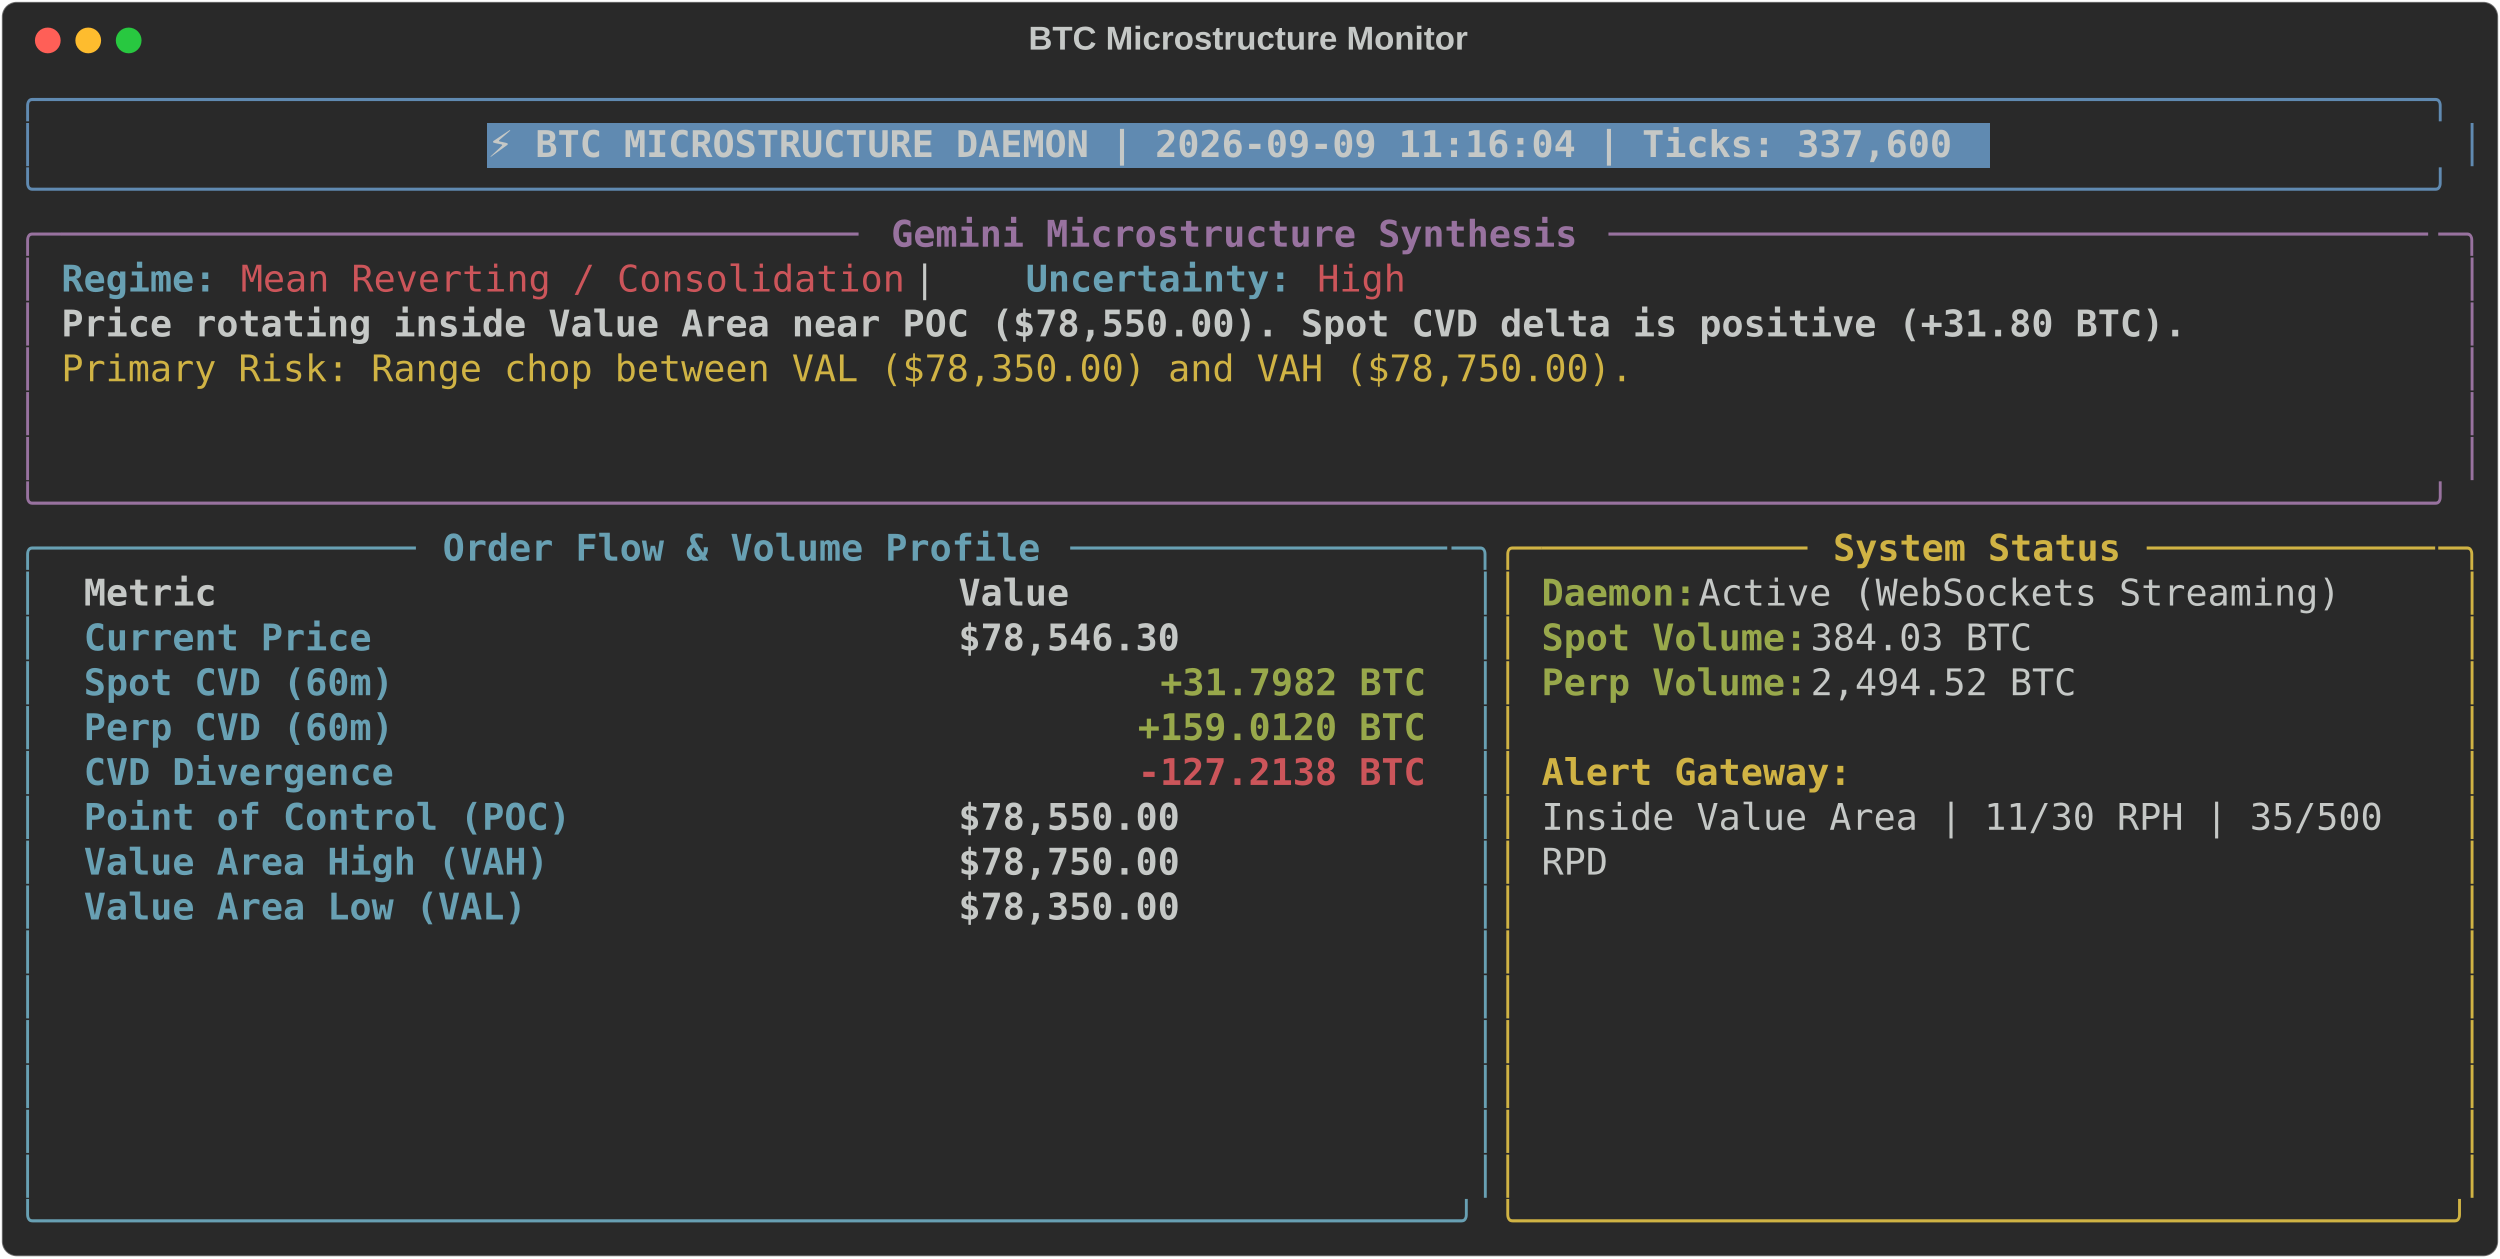
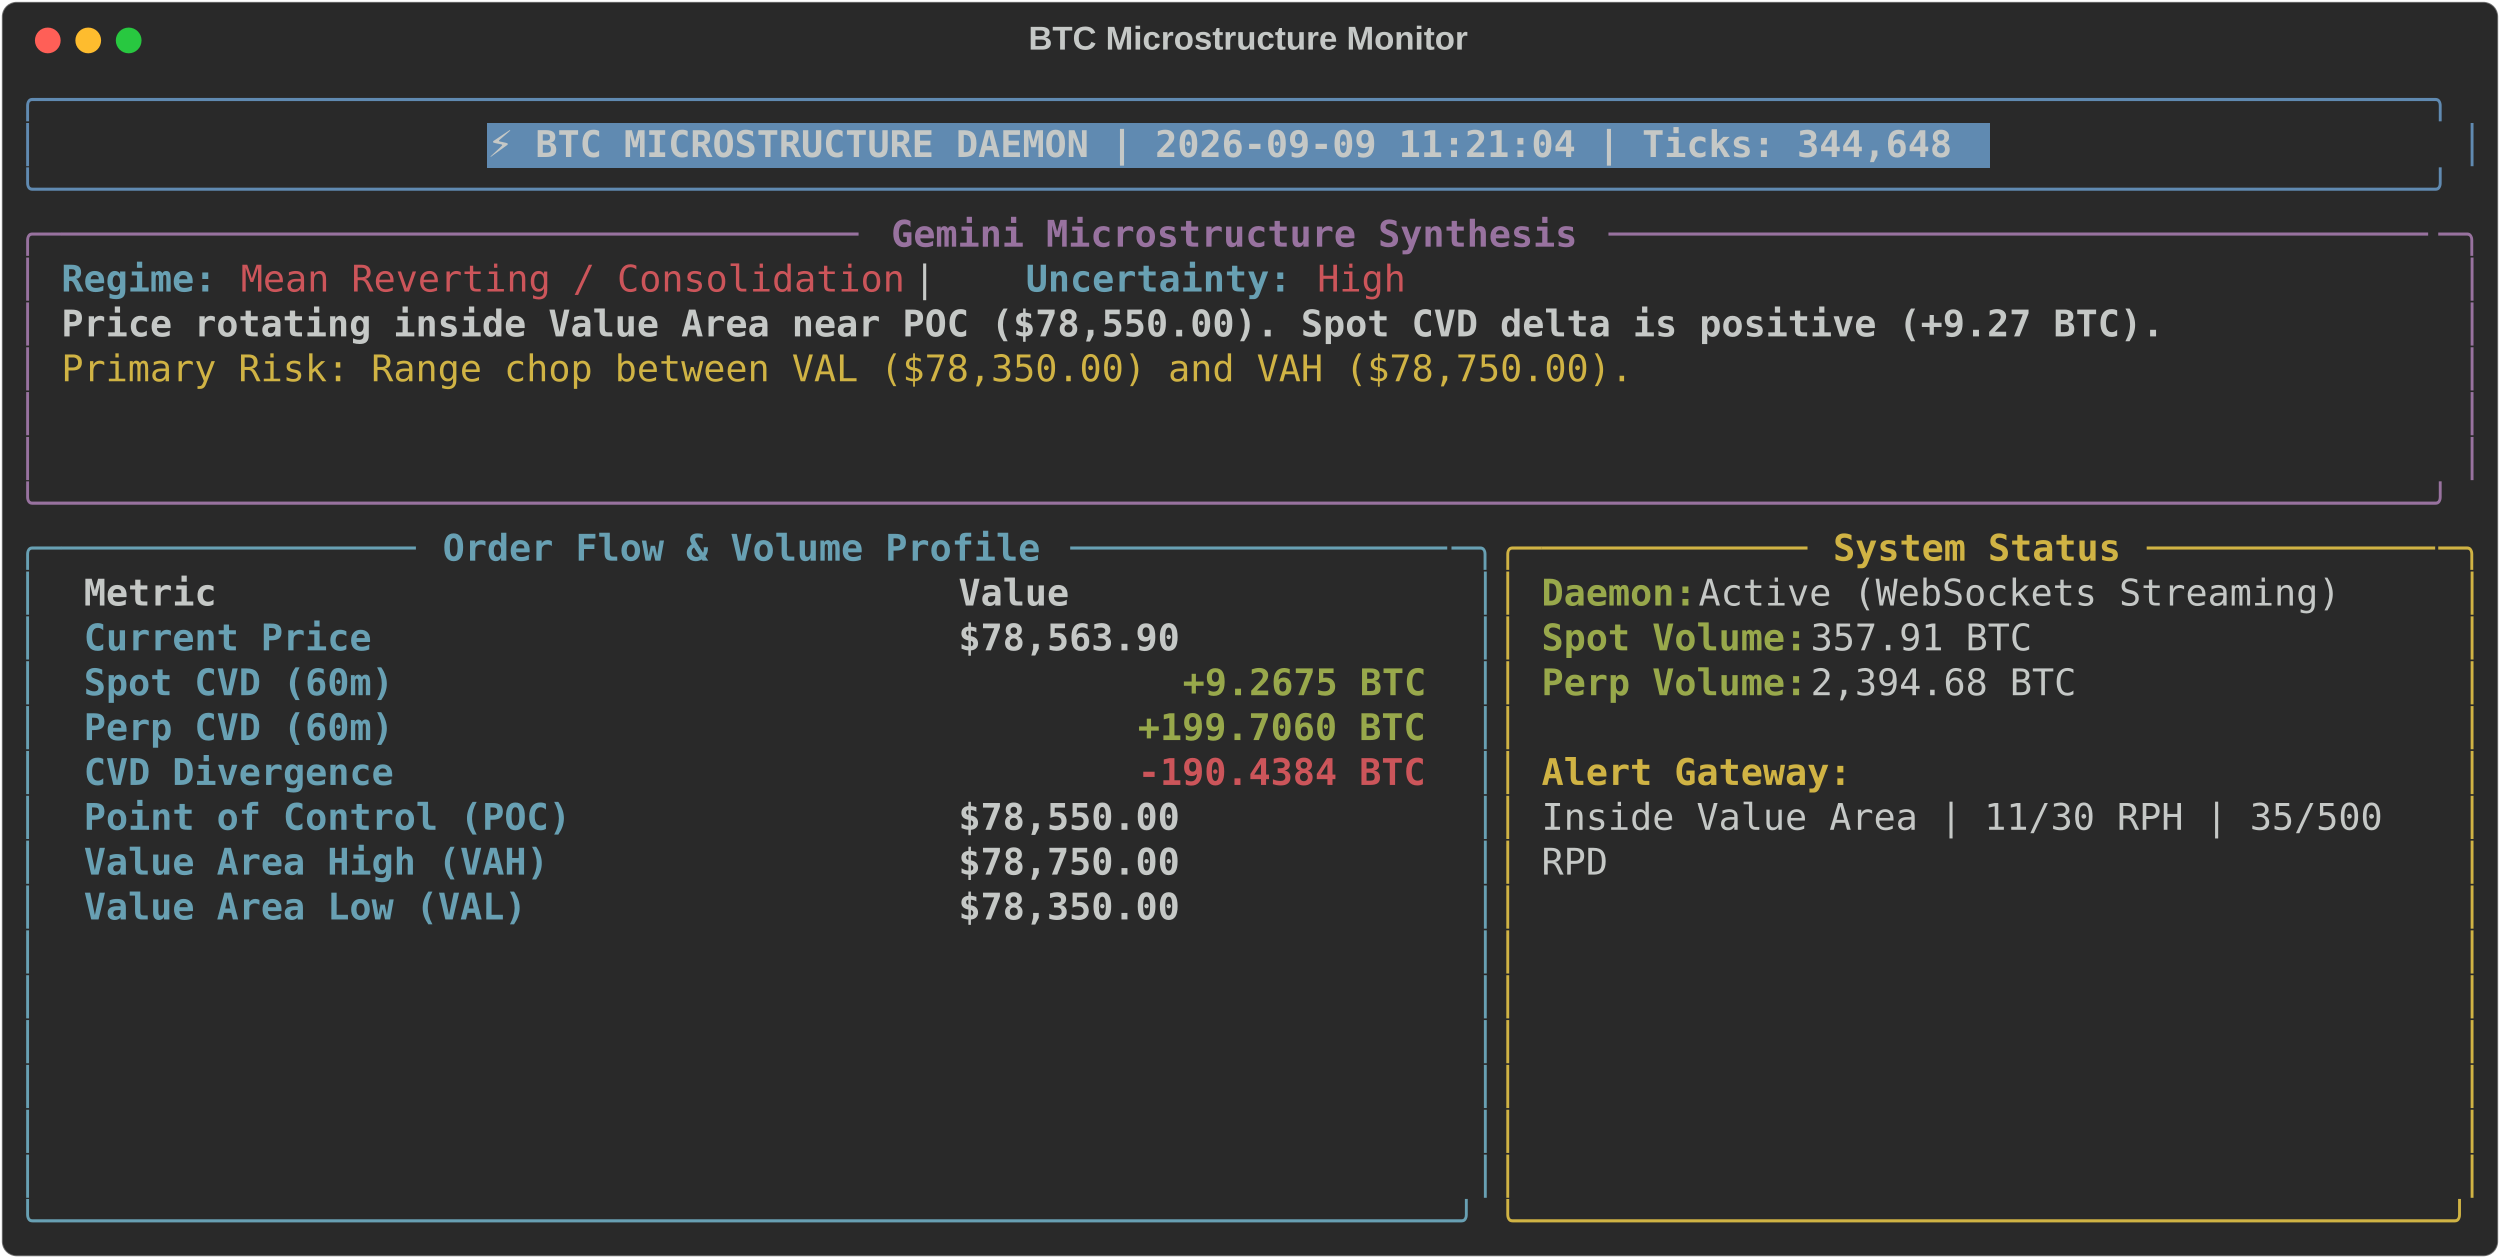
<svg xmlns="http://www.w3.org/2000/svg" class="rich-terminal" viewBox="0 0 1360 684.4">
  <style>

    @font-face {
        font-family: "Fira Code";
        src: local("FiraCode-Regular"),
                url("https://cdnjs.cloudflare.com/ajax/libs/firacode/6.2.0/woff2/FiraCode-Regular.woff2") format("woff2"),
                url("https://cdnjs.cloudflare.com/ajax/libs/firacode/6.2.0/woff/FiraCode-Regular.woff") format("woff");
        font-style: normal;
        font-weight: 400;
    }
    @font-face {
        font-family: "Fira Code";
        src: local("FiraCode-Bold"),
                url("https://cdnjs.cloudflare.com/ajax/libs/firacode/6.2.0/woff2/FiraCode-Bold.woff2") format("woff2"),
                url("https://cdnjs.cloudflare.com/ajax/libs/firacode/6.2.0/woff/FiraCode-Bold.woff") format("woff");
        font-style: bold;
        font-weight: 700;
    }

-     .terminal-1446270011-matrix {
+     .terminal-1158894667-matrix {
        font-family: Fira Code, monospace;
        font-size: 20px;
        line-height: 24.4px;
        font-variant-east-asian: full-width;
    }

-     .terminal-1446270011-title {
+     .terminal-1158894667-title {
        font-size: 18px;
        font-weight: bold;
        font-family: arial;
    }

-     .terminal-1446270011-r1 { fill: #608ab1 }
- .terminal-1446270011-r2 { fill: #c5c8c6 }
- .terminal-1446270011-r3 { fill: #c5c8c6;font-weight: bold }
- .terminal-1446270011-r4 { fill: #98729f }
- .terminal-1446270011-r5 { fill: #98729f;font-weight: bold }
- .terminal-1446270011-r6 { fill: #68a0b3;font-weight: bold }
- .terminal-1446270011-r7 { fill: #cc555a }
- .terminal-1446270011-r8 { fill: #d0b344 }
- .terminal-1446270011-r9 { fill: #68a0b3 }
- .terminal-1446270011-r10 { fill: #d0b344;font-weight: bold }
- .terminal-1446270011-r11 { fill: #98a84b;font-weight: bold }
- .terminal-1446270011-r12 { fill: #cc555a;font-weight: bold }
+     .terminal-1158894667-r1 { fill: #608ab1 }
+ .terminal-1158894667-r2 { fill: #c5c8c6 }
+ .terminal-1158894667-r3 { fill: #c5c8c6;font-weight: bold }
+ .terminal-1158894667-r4 { fill: #98729f }
+ .terminal-1158894667-r5 { fill: #98729f;font-weight: bold }
+ .terminal-1158894667-r6 { fill: #68a0b3;font-weight: bold }
+ .terminal-1158894667-r7 { fill: #cc555a }
+ .terminal-1158894667-r8 { fill: #d0b344 }
+ .terminal-1158894667-r9 { fill: #68a0b3 }
+ .terminal-1158894667-r10 { fill: #d0b344;font-weight: bold }
+ .terminal-1158894667-r11 { fill: #98a84b;font-weight: bold }
+ .terminal-1158894667-r12 { fill: #cc555a;font-weight: bold }
    </style>
  <defs>
-     <clipPath id="terminal-1446270011-clip-terminal">
+     <clipPath id="terminal-1158894667-clip-terminal">
      <rect x="0" y="0" width="1341.0" height="633.4" />
    </clipPath>
-     <clipPath id="terminal-1446270011-line-0">
+     <clipPath id="terminal-1158894667-line-0">
      <rect x="0" y="1.5" width="1342" height="24.65" />
    </clipPath>
-     <clipPath id="terminal-1446270011-line-1">
+     <clipPath id="terminal-1158894667-line-1">
      <rect x="0" y="25.9" width="1342" height="24.65" />
    </clipPath>
-     <clipPath id="terminal-1446270011-line-2">
+     <clipPath id="terminal-1158894667-line-2">
      <rect x="0" y="50.3" width="1342" height="24.65" />
    </clipPath>
-     <clipPath id="terminal-1446270011-line-3">
+     <clipPath id="terminal-1158894667-line-3">
      <rect x="0" y="74.7" width="1342" height="24.65" />
    </clipPath>
-     <clipPath id="terminal-1446270011-line-4">
+     <clipPath id="terminal-1158894667-line-4">
      <rect x="0" y="99.1" width="1342" height="24.65" />
    </clipPath>
-     <clipPath id="terminal-1446270011-line-5">
+     <clipPath id="terminal-1158894667-line-5">
      <rect x="0" y="123.5" width="1342" height="24.65" />
    </clipPath>
-     <clipPath id="terminal-1446270011-line-6">
+     <clipPath id="terminal-1158894667-line-6">
      <rect x="0" y="147.9" width="1342" height="24.65" />
    </clipPath>
-     <clipPath id="terminal-1446270011-line-7">
+     <clipPath id="terminal-1158894667-line-7">
      <rect x="0" y="172.3" width="1342" height="24.65" />
    </clipPath>
-     <clipPath id="terminal-1446270011-line-8">
+     <clipPath id="terminal-1158894667-line-8">
      <rect x="0" y="196.7" width="1342" height="24.65" />
    </clipPath>
-     <clipPath id="terminal-1446270011-line-9">
+     <clipPath id="terminal-1158894667-line-9">
      <rect x="0" y="221.1" width="1342" height="24.65" />
    </clipPath>
-     <clipPath id="terminal-1446270011-line-10">
+     <clipPath id="terminal-1158894667-line-10">
      <rect x="0" y="245.5" width="1342" height="24.65" />
    </clipPath>
-     <clipPath id="terminal-1446270011-line-11">
+     <clipPath id="terminal-1158894667-line-11">
      <rect x="0" y="269.9" width="1342" height="24.65" />
    </clipPath>
-     <clipPath id="terminal-1446270011-line-12">
+     <clipPath id="terminal-1158894667-line-12">
      <rect x="0" y="294.3" width="1342" height="24.65" />
    </clipPath>
-     <clipPath id="terminal-1446270011-line-13">
+     <clipPath id="terminal-1158894667-line-13">
      <rect x="0" y="318.7" width="1342" height="24.65" />
    </clipPath>
-     <clipPath id="terminal-1446270011-line-14">
+     <clipPath id="terminal-1158894667-line-14">
      <rect x="0" y="343.1" width="1342" height="24.65" />
    </clipPath>
-     <clipPath id="terminal-1446270011-line-15">
+     <clipPath id="terminal-1158894667-line-15">
      <rect x="0" y="367.5" width="1342" height="24.65" />
    </clipPath>
-     <clipPath id="terminal-1446270011-line-16">
+     <clipPath id="terminal-1158894667-line-16">
      <rect x="0" y="391.9" width="1342" height="24.65" />
    </clipPath>
-     <clipPath id="terminal-1446270011-line-17">
+     <clipPath id="terminal-1158894667-line-17">
      <rect x="0" y="416.3" width="1342" height="24.65" />
    </clipPath>
-     <clipPath id="terminal-1446270011-line-18">
+     <clipPath id="terminal-1158894667-line-18">
      <rect x="0" y="440.7" width="1342" height="24.65" />
    </clipPath>
-     <clipPath id="terminal-1446270011-line-19">
+     <clipPath id="terminal-1158894667-line-19">
      <rect x="0" y="465.1" width="1342" height="24.65" />
    </clipPath>
-     <clipPath id="terminal-1446270011-line-20">
+     <clipPath id="terminal-1158894667-line-20">
      <rect x="0" y="489.5" width="1342" height="24.65" />
    </clipPath>
-     <clipPath id="terminal-1446270011-line-21">
+     <clipPath id="terminal-1158894667-line-21">
      <rect x="0" y="513.9" width="1342" height="24.65" />
    </clipPath>
-     <clipPath id="terminal-1446270011-line-22">
+     <clipPath id="terminal-1158894667-line-22">
      <rect x="0" y="538.3" width="1342" height="24.65" />
    </clipPath>
-     <clipPath id="terminal-1446270011-line-23">
+     <clipPath id="terminal-1158894667-line-23">
      <rect x="0" y="562.7" width="1342" height="24.65" />
    </clipPath>
-     <clipPath id="terminal-1446270011-line-24">
+     <clipPath id="terminal-1158894667-line-24">
      <rect x="0" y="587.1" width="1342" height="24.65" />
    </clipPath>
  </defs>
  <rect fill="#292929" stroke="rgba(255,255,255,0.35)" stroke-width="1" x="1" y="1" width="1358" height="682.4" rx="8" />
-   <text class="terminal-1446270011-title" fill="#c5c8c6" text-anchor="middle" x="679" y="27">BTC Microstructure Monitor</text>
+   <text class="terminal-1158894667-title" fill="#c5c8c6" text-anchor="middle" x="679" y="27">BTC Microstructure Monitor</text>
  <g transform="translate(26,22)">
    <circle cx="0" cy="0" r="7" fill="#ff5f57" />
    <circle cx="22" cy="0" r="7" fill="#febc2e" />
    <circle cx="44" cy="0" r="7" fill="#28c840" />
  </g>
-   <g transform="translate(9, 41)" clip-path="url(#terminal-1446270011-clip-terminal)">
+   <g transform="translate(9, 41)" clip-path="url(#terminal-1158894667-clip-terminal)">
    <rect fill="#608ab1" x="256.2" y="25.9" width="817.4" height="24.65" shape-rendering="crispEdges" />
-     <g class="terminal-1446270011-matrix">
-       <text class="terminal-1446270011-r1" x="0" y="20" textLength="1342" clip-path="url(#terminal-1446270011-line-0)">╭────────────────────────────────────────────────────────────────────────────────────────────────────────────╮</text>
-       <text class="terminal-1446270011-r2" x="1342" y="20" textLength="12.2" clip-path="url(#terminal-1446270011-line-0)">
- </text>
-       <text class="terminal-1446270011-r1" x="0" y="44.4" textLength="12.2" clip-path="url(#terminal-1446270011-line-1)">│</text>
-       <text class="terminal-1446270011-r3" x="256.2" y="44.4" textLength="805.2" clip-path="url(#terminal-1446270011-line-1)">⚡ BTC MICROSTRUCTURE DAEMON | 2026-09-09 11:16:04 | Ticks: 337,600</text>
-       <text class="terminal-1446270011-r1" x="1329.8" y="44.4" textLength="12.2" clip-path="url(#terminal-1446270011-line-1)">│</text>
-       <text class="terminal-1446270011-r2" x="1342" y="44.4" textLength="12.2" clip-path="url(#terminal-1446270011-line-1)">
- </text>
-       <text class="terminal-1446270011-r1" x="0" y="68.8" textLength="1342" clip-path="url(#terminal-1446270011-line-2)">╰────────────────────────────────────────────────────────────────────────────────────────────────────────────╯</text>
-       <text class="terminal-1446270011-r2" x="1342" y="68.8" textLength="12.2" clip-path="url(#terminal-1446270011-line-2)">
- </text>
-       <text class="terminal-1446270011-r4" x="0" y="93.2" textLength="24.4" clip-path="url(#terminal-1446270011-line-3)">╭─</text>
-       <text class="terminal-1446270011-r4" x="24.4" y="93.2" textLength="439.2" clip-path="url(#terminal-1446270011-line-3)">────────────────────────────────────</text>
-       <text class="terminal-1446270011-r5" x="475.8" y="93.2" textLength="378.2" clip-path="url(#terminal-1446270011-line-3)">Gemini Microstructure Synthesis</text>
-       <text class="terminal-1446270011-r4" x="866.2" y="93.2" textLength="451.4" clip-path="url(#terminal-1446270011-line-3)">─────────────────────────────────────</text>
-       <text class="terminal-1446270011-r4" x="1317.6" y="93.2" textLength="24.4" clip-path="url(#terminal-1446270011-line-3)">─╮</text>
-       <text class="terminal-1446270011-r2" x="1342" y="93.2" textLength="12.2" clip-path="url(#terminal-1446270011-line-3)">
- </text>
-       <text class="terminal-1446270011-r4" x="0" y="117.6" textLength="12.2" clip-path="url(#terminal-1446270011-line-4)">│</text>
-       <text class="terminal-1446270011-r6" x="24.4" y="117.6" textLength="85.4" clip-path="url(#terminal-1446270011-line-4)">Regime:</text>
-       <text class="terminal-1446270011-r7" x="122" y="117.6" textLength="366" clip-path="url(#terminal-1446270011-line-4)">Mean Reverting / Consolidation</text>
-       <text class="terminal-1446270011-r2" x="488" y="117.6" textLength="61" clip-path="url(#terminal-1446270011-line-4)">  |  </text>
-       <text class="terminal-1446270011-r6" x="549" y="117.6" textLength="146.4" clip-path="url(#terminal-1446270011-line-4)">Uncertainty:</text>
-       <text class="terminal-1446270011-r7" x="707.6" y="117.6" textLength="48.8" clip-path="url(#terminal-1446270011-line-4)">High</text>
-       <text class="terminal-1446270011-r4" x="1329.8" y="117.6" textLength="12.2" clip-path="url(#terminal-1446270011-line-4)">│</text>
-       <text class="terminal-1446270011-r2" x="1342" y="117.6" textLength="12.2" clip-path="url(#terminal-1446270011-line-4)">
- </text>
-       <text class="terminal-1446270011-r4" x="0" y="142" textLength="12.2" clip-path="url(#terminal-1446270011-line-5)">│</text>
-       <text class="terminal-1446270011-r3" x="24.4" y="142" textLength="1171.2" clip-path="url(#terminal-1446270011-line-5)">Price rotating inside Value Area near POC ($78,550.00). Spot CVD delta is positive (+31.80 BTC).</text>
-       <text class="terminal-1446270011-r4" x="1329.8" y="142" textLength="12.2" clip-path="url(#terminal-1446270011-line-5)">│</text>
-       <text class="terminal-1446270011-r2" x="1342" y="142" textLength="12.2" clip-path="url(#terminal-1446270011-line-5)">
- </text>
-       <text class="terminal-1446270011-r4" x="0" y="166.4" textLength="12.2" clip-path="url(#terminal-1446270011-line-6)">│</text>
-       <text class="terminal-1446270011-r8" x="24.4" y="166.4" textLength="866.2" clip-path="url(#terminal-1446270011-line-6)">Primary Risk: Range chop between VAL ($78,350.00) and VAH ($78,750.00).</text>
-       <text class="terminal-1446270011-r4" x="1329.8" y="166.4" textLength="12.2" clip-path="url(#terminal-1446270011-line-6)">│</text>
-       <text class="terminal-1446270011-r2" x="1342" y="166.4" textLength="12.2" clip-path="url(#terminal-1446270011-line-6)">
- </text>
-       <text class="terminal-1446270011-r4" x="0" y="190.8" textLength="12.2" clip-path="url(#terminal-1446270011-line-7)">│</text>
-       <text class="terminal-1446270011-r4" x="1329.8" y="190.8" textLength="12.2" clip-path="url(#terminal-1446270011-line-7)">│</text>
-       <text class="terminal-1446270011-r2" x="1342" y="190.8" textLength="12.2" clip-path="url(#terminal-1446270011-line-7)">
- </text>
-       <text class="terminal-1446270011-r4" x="0" y="215.2" textLength="12.2" clip-path="url(#terminal-1446270011-line-8)">│</text>
-       <text class="terminal-1446270011-r4" x="1329.8" y="215.2" textLength="12.2" clip-path="url(#terminal-1446270011-line-8)">│</text>
-       <text class="terminal-1446270011-r2" x="1342" y="215.2" textLength="12.2" clip-path="url(#terminal-1446270011-line-8)">
- </text>
-       <text class="terminal-1446270011-r4" x="0" y="239.6" textLength="1342" clip-path="url(#terminal-1446270011-line-9)">╰────────────────────────────────────────────────────────────────────────────────────────────────────────────╯</text>
-       <text class="terminal-1446270011-r2" x="1342" y="239.6" textLength="12.2" clip-path="url(#terminal-1446270011-line-9)">
- </text>
-       <text class="terminal-1446270011-r9" x="0" y="264" textLength="24.4" clip-path="url(#terminal-1446270011-line-10)">╭─</text>
-       <text class="terminal-1446270011-r9" x="24.4" y="264" textLength="195.2" clip-path="url(#terminal-1446270011-line-10)">────────────────</text>
-       <text class="terminal-1446270011-r6" x="231.8" y="264" textLength="329.4" clip-path="url(#terminal-1446270011-line-10)">Order Flow &amp; Volume Profile</text>
-       <text class="terminal-1446270011-r9" x="573.4" y="264" textLength="207.4" clip-path="url(#terminal-1446270011-line-10)">─────────────────</text>
-       <text class="terminal-1446270011-r9" x="780.8" y="264" textLength="24.4" clip-path="url(#terminal-1446270011-line-10)">─╮</text>
-       <text class="terminal-1446270011-r8" x="805.2" y="264" textLength="24.4" clip-path="url(#terminal-1446270011-line-10)">╭─</text>
-       <text class="terminal-1446270011-r8" x="829.6" y="264" textLength="146.4" clip-path="url(#terminal-1446270011-line-10)">────────────</text>
-       <text class="terminal-1446270011-r10" x="988.2" y="264" textLength="158.6" clip-path="url(#terminal-1446270011-line-10)">System Status</text>
-       <text class="terminal-1446270011-r8" x="1159" y="264" textLength="158.6" clip-path="url(#terminal-1446270011-line-10)">─────────────</text>
-       <text class="terminal-1446270011-r8" x="1317.6" y="264" textLength="24.4" clip-path="url(#terminal-1446270011-line-10)">─╮</text>
-       <text class="terminal-1446270011-r2" x="1342" y="264" textLength="12.2" clip-path="url(#terminal-1446270011-line-10)">
- </text>
-       <text class="terminal-1446270011-r9" x="0" y="288.4" textLength="12.2" clip-path="url(#terminal-1446270011-line-11)">│</text>
-       <text class="terminal-1446270011-r3" x="36.6" y="288.4" textLength="451.4" clip-path="url(#terminal-1446270011-line-11)">Metric                               </text>
-       <text class="terminal-1446270011-r3" x="512.4" y="288.4" textLength="256.2" clip-path="url(#terminal-1446270011-line-11)">                Value</text>
-       <text class="terminal-1446270011-r9" x="793" y="288.4" textLength="12.2" clip-path="url(#terminal-1446270011-line-11)">│</text>
-       <text class="terminal-1446270011-r8" x="805.2" y="288.4" textLength="12.2" clip-path="url(#terminal-1446270011-line-11)">│</text>
-       <text class="terminal-1446270011-r11" x="829.6" y="288.4" textLength="85.4" clip-path="url(#terminal-1446270011-line-11)">Daemon:</text>
-       <text class="terminal-1446270011-r2" x="915" y="288.4" textLength="366" clip-path="url(#terminal-1446270011-line-11)"> Active (WebSockets Streaming)</text>
-       <text class="terminal-1446270011-r8" x="1329.8" y="288.4" textLength="12.2" clip-path="url(#terminal-1446270011-line-11)">│</text>
-       <text class="terminal-1446270011-r2" x="1342" y="288.4" textLength="12.2" clip-path="url(#terminal-1446270011-line-11)">
- </text>
-       <text class="terminal-1446270011-r9" x="0" y="312.8" textLength="12.2" clip-path="url(#terminal-1446270011-line-12)">│</text>
-       <text class="terminal-1446270011-r6" x="36.6" y="312.8" textLength="451.4" clip-path="url(#terminal-1446270011-line-12)">Current Price                        </text>
-       <text class="terminal-1446270011-r3" x="512.4" y="312.8" textLength="256.2" clip-path="url(#terminal-1446270011-line-12)">           $78,546.30</text>
-       <text class="terminal-1446270011-r9" x="793" y="312.8" textLength="12.2" clip-path="url(#terminal-1446270011-line-12)">│</text>
-       <text class="terminal-1446270011-r8" x="805.2" y="312.8" textLength="12.2" clip-path="url(#terminal-1446270011-line-12)">│</text>
-       <text class="terminal-1446270011-r11" x="829.6" y="312.8" textLength="146.4" clip-path="url(#terminal-1446270011-line-12)">Spot Volume:</text>
-       <text class="terminal-1446270011-r2" x="976" y="312.8" textLength="134.2" clip-path="url(#terminal-1446270011-line-12)"> 384.03 BTC</text>
-       <text class="terminal-1446270011-r8" x="1329.8" y="312.8" textLength="12.2" clip-path="url(#terminal-1446270011-line-12)">│</text>
-       <text class="terminal-1446270011-r2" x="1342" y="312.8" textLength="12.2" clip-path="url(#terminal-1446270011-line-12)">
- </text>
-       <text class="terminal-1446270011-r9" x="0" y="337.2" textLength="12.2" clip-path="url(#terminal-1446270011-line-13)">│</text>
-       <text class="terminal-1446270011-r6" x="36.6" y="337.2" textLength="451.4" clip-path="url(#terminal-1446270011-line-13)">Spot CVD (60m)                       </text>
-       <text class="terminal-1446270011-r11" x="622.2" y="337.2" textLength="146.4" clip-path="url(#terminal-1446270011-line-13)">+31.7982 BTC</text>
-       <text class="terminal-1446270011-r9" x="793" y="337.2" textLength="12.2" clip-path="url(#terminal-1446270011-line-13)">│</text>
-       <text class="terminal-1446270011-r8" x="805.2" y="337.2" textLength="12.2" clip-path="url(#terminal-1446270011-line-13)">│</text>
-       <text class="terminal-1446270011-r11" x="829.6" y="337.2" textLength="146.4" clip-path="url(#terminal-1446270011-line-13)">Perp Volume:</text>
-       <text class="terminal-1446270011-r2" x="976" y="337.2" textLength="158.6" clip-path="url(#terminal-1446270011-line-13)"> 2,494.52 BTC</text>
-       <text class="terminal-1446270011-r8" x="1329.8" y="337.2" textLength="12.2" clip-path="url(#terminal-1446270011-line-13)">│</text>
-       <text class="terminal-1446270011-r2" x="1342" y="337.2" textLength="12.2" clip-path="url(#terminal-1446270011-line-13)">
- </text>
-       <text class="terminal-1446270011-r9" x="0" y="361.6" textLength="12.2" clip-path="url(#terminal-1446270011-line-14)">│</text>
-       <text class="terminal-1446270011-r6" x="36.6" y="361.6" textLength="451.4" clip-path="url(#terminal-1446270011-line-14)">Perp CVD (60m)                       </text>
-       <text class="terminal-1446270011-r11" x="610" y="361.6" textLength="158.6" clip-path="url(#terminal-1446270011-line-14)">+159.0120 BTC</text>
-       <text class="terminal-1446270011-r9" x="793" y="361.6" textLength="12.2" clip-path="url(#terminal-1446270011-line-14)">│</text>
-       <text class="terminal-1446270011-r8" x="805.2" y="361.6" textLength="12.2" clip-path="url(#terminal-1446270011-line-14)">│</text>
-       <text class="terminal-1446270011-r8" x="1329.8" y="361.6" textLength="12.2" clip-path="url(#terminal-1446270011-line-14)">│</text>
-       <text class="terminal-1446270011-r2" x="1342" y="361.6" textLength="12.2" clip-path="url(#terminal-1446270011-line-14)">
- </text>
-       <text class="terminal-1446270011-r9" x="0" y="386" textLength="12.2" clip-path="url(#terminal-1446270011-line-15)">│</text>
-       <text class="terminal-1446270011-r6" x="36.6" y="386" textLength="451.4" clip-path="url(#terminal-1446270011-line-15)">CVD Divergence                       </text>
-       <text class="terminal-1446270011-r12" x="610" y="386" textLength="158.6" clip-path="url(#terminal-1446270011-line-15)">-127.2138 BTC</text>
-       <text class="terminal-1446270011-r9" x="793" y="386" textLength="12.2" clip-path="url(#terminal-1446270011-line-15)">│</text>
-       <text class="terminal-1446270011-r8" x="805.2" y="386" textLength="12.2" clip-path="url(#terminal-1446270011-line-15)">│</text>
-       <text class="terminal-1446270011-r10" x="829.6" y="386" textLength="170.8" clip-path="url(#terminal-1446270011-line-15)">Alert Gateway:</text>
-       <text class="terminal-1446270011-r8" x="1329.8" y="386" textLength="12.2" clip-path="url(#terminal-1446270011-line-15)">│</text>
-       <text class="terminal-1446270011-r2" x="1342" y="386" textLength="12.2" clip-path="url(#terminal-1446270011-line-15)">
- </text>
-       <text class="terminal-1446270011-r9" x="0" y="410.4" textLength="12.2" clip-path="url(#terminal-1446270011-line-16)">│</text>
-       <text class="terminal-1446270011-r6" x="36.6" y="410.4" textLength="451.4" clip-path="url(#terminal-1446270011-line-16)">Point of Control (POC)               </text>
-       <text class="terminal-1446270011-r3" x="512.4" y="410.4" textLength="256.2" clip-path="url(#terminal-1446270011-line-16)">           $78,550.00</text>
-       <text class="terminal-1446270011-r9" x="793" y="410.4" textLength="12.2" clip-path="url(#terminal-1446270011-line-16)">│</text>
-       <text class="terminal-1446270011-r8" x="805.2" y="410.4" textLength="12.2" clip-path="url(#terminal-1446270011-line-16)">│</text>
-       <text class="terminal-1446270011-r2" x="829.6" y="410.4" textLength="475.8" clip-path="url(#terminal-1446270011-line-16)">Inside Value Area | 11/30 RPH | 35/500 </text>
-       <text class="terminal-1446270011-r8" x="1329.8" y="410.4" textLength="12.2" clip-path="url(#terminal-1446270011-line-16)">│</text>
-       <text class="terminal-1446270011-r2" x="1342" y="410.4" textLength="12.2" clip-path="url(#terminal-1446270011-line-16)">
- </text>
-       <text class="terminal-1446270011-r9" x="0" y="434.8" textLength="12.2" clip-path="url(#terminal-1446270011-line-17)">│</text>
-       <text class="terminal-1446270011-r6" x="36.6" y="434.8" textLength="451.4" clip-path="url(#terminal-1446270011-line-17)">Value Area High (VAH)                </text>
-       <text class="terminal-1446270011-r3" x="512.4" y="434.8" textLength="256.2" clip-path="url(#terminal-1446270011-line-17)">           $78,750.00</text>
-       <text class="terminal-1446270011-r9" x="793" y="434.8" textLength="12.2" clip-path="url(#terminal-1446270011-line-17)">│</text>
-       <text class="terminal-1446270011-r8" x="805.2" y="434.8" textLength="12.2" clip-path="url(#terminal-1446270011-line-17)">│</text>
-       <text class="terminal-1446270011-r2" x="829.6" y="434.8" textLength="36.6" clip-path="url(#terminal-1446270011-line-17)">RPD</text>
-       <text class="terminal-1446270011-r8" x="1329.8" y="434.8" textLength="12.2" clip-path="url(#terminal-1446270011-line-17)">│</text>
-       <text class="terminal-1446270011-r2" x="1342" y="434.8" textLength="12.2" clip-path="url(#terminal-1446270011-line-17)">
- </text>
-       <text class="terminal-1446270011-r9" x="0" y="459.2" textLength="12.2" clip-path="url(#terminal-1446270011-line-18)">│</text>
-       <text class="terminal-1446270011-r6" x="36.6" y="459.2" textLength="451.4" clip-path="url(#terminal-1446270011-line-18)">Value Area Low (VAL)                 </text>
-       <text class="terminal-1446270011-r3" x="512.4" y="459.2" textLength="256.2" clip-path="url(#terminal-1446270011-line-18)">           $78,350.00</text>
-       <text class="terminal-1446270011-r9" x="793" y="459.2" textLength="12.2" clip-path="url(#terminal-1446270011-line-18)">│</text>
-       <text class="terminal-1446270011-r8" x="805.2" y="459.2" textLength="12.2" clip-path="url(#terminal-1446270011-line-18)">│</text>
-       <text class="terminal-1446270011-r8" x="1329.8" y="459.2" textLength="12.2" clip-path="url(#terminal-1446270011-line-18)">│</text>
-       <text class="terminal-1446270011-r2" x="1342" y="459.2" textLength="12.2" clip-path="url(#terminal-1446270011-line-18)">
- </text>
-       <text class="terminal-1446270011-r9" x="0" y="483.6" textLength="12.2" clip-path="url(#terminal-1446270011-line-19)">│</text>
-       <text class="terminal-1446270011-r9" x="793" y="483.6" textLength="12.2" clip-path="url(#terminal-1446270011-line-19)">│</text>
-       <text class="terminal-1446270011-r8" x="805.2" y="483.6" textLength="12.2" clip-path="url(#terminal-1446270011-line-19)">│</text>
-       <text class="terminal-1446270011-r8" x="1329.8" y="483.6" textLength="12.2" clip-path="url(#terminal-1446270011-line-19)">│</text>
-       <text class="terminal-1446270011-r2" x="1342" y="483.6" textLength="12.2" clip-path="url(#terminal-1446270011-line-19)">
- </text>
-       <text class="terminal-1446270011-r9" x="0" y="508" textLength="12.2" clip-path="url(#terminal-1446270011-line-20)">│</text>
-       <text class="terminal-1446270011-r9" x="793" y="508" textLength="12.2" clip-path="url(#terminal-1446270011-line-20)">│</text>
-       <text class="terminal-1446270011-r8" x="805.2" y="508" textLength="12.2" clip-path="url(#terminal-1446270011-line-20)">│</text>
-       <text class="terminal-1446270011-r8" x="1329.8" y="508" textLength="12.2" clip-path="url(#terminal-1446270011-line-20)">│</text>
-       <text class="terminal-1446270011-r2" x="1342" y="508" textLength="12.2" clip-path="url(#terminal-1446270011-line-20)">
- </text>
-       <text class="terminal-1446270011-r9" x="0" y="532.4" textLength="12.2" clip-path="url(#terminal-1446270011-line-21)">│</text>
-       <text class="terminal-1446270011-r9" x="793" y="532.4" textLength="12.2" clip-path="url(#terminal-1446270011-line-21)">│</text>
-       <text class="terminal-1446270011-r8" x="805.2" y="532.4" textLength="12.2" clip-path="url(#terminal-1446270011-line-21)">│</text>
-       <text class="terminal-1446270011-r8" x="1329.8" y="532.4" textLength="12.2" clip-path="url(#terminal-1446270011-line-21)">│</text>
-       <text class="terminal-1446270011-r2" x="1342" y="532.4" textLength="12.2" clip-path="url(#terminal-1446270011-line-21)">
- </text>
-       <text class="terminal-1446270011-r9" x="0" y="556.8" textLength="12.2" clip-path="url(#terminal-1446270011-line-22)">│</text>
-       <text class="terminal-1446270011-r9" x="793" y="556.8" textLength="12.2" clip-path="url(#terminal-1446270011-line-22)">│</text>
-       <text class="terminal-1446270011-r8" x="805.2" y="556.8" textLength="12.2" clip-path="url(#terminal-1446270011-line-22)">│</text>
-       <text class="terminal-1446270011-r8" x="1329.8" y="556.8" textLength="12.2" clip-path="url(#terminal-1446270011-line-22)">│</text>
-       <text class="terminal-1446270011-r2" x="1342" y="556.8" textLength="12.2" clip-path="url(#terminal-1446270011-line-22)">
- </text>
-       <text class="terminal-1446270011-r9" x="0" y="581.2" textLength="12.2" clip-path="url(#terminal-1446270011-line-23)">│</text>
-       <text class="terminal-1446270011-r9" x="793" y="581.2" textLength="12.2" clip-path="url(#terminal-1446270011-line-23)">│</text>
-       <text class="terminal-1446270011-r8" x="805.2" y="581.2" textLength="12.2" clip-path="url(#terminal-1446270011-line-23)">│</text>
-       <text class="terminal-1446270011-r8" x="1329.8" y="581.2" textLength="12.2" clip-path="url(#terminal-1446270011-line-23)">│</text>
-       <text class="terminal-1446270011-r2" x="1342" y="581.2" textLength="12.2" clip-path="url(#terminal-1446270011-line-23)">
- </text>
-       <text class="terminal-1446270011-r9" x="0" y="605.6" textLength="12.2" clip-path="url(#terminal-1446270011-line-24)">│</text>
-       <text class="terminal-1446270011-r9" x="793" y="605.6" textLength="12.2" clip-path="url(#terminal-1446270011-line-24)">│</text>
-       <text class="terminal-1446270011-r8" x="805.2" y="605.6" textLength="12.2" clip-path="url(#terminal-1446270011-line-24)">│</text>
-       <text class="terminal-1446270011-r8" x="1329.8" y="605.6" textLength="12.2" clip-path="url(#terminal-1446270011-line-24)">│</text>
-       <text class="terminal-1446270011-r2" x="1342" y="605.6" textLength="12.2" clip-path="url(#terminal-1446270011-line-24)">
- </text>
-       <text class="terminal-1446270011-r9" x="0" y="630" textLength="805.2" clip-path="url(#terminal-1446270011-line-25)">╰────────────────────────────────────────────────────────────────╯</text>
-       <text class="terminal-1446270011-r8" x="805.2" y="630" textLength="536.8" clip-path="url(#terminal-1446270011-line-25)">╰──────────────────────────────────────────╯</text>
-       <text class="terminal-1446270011-r2" x="1342" y="630" textLength="12.2" clip-path="url(#terminal-1446270011-line-25)">
+     <g class="terminal-1158894667-matrix">
+       <text class="terminal-1158894667-r1" x="0" y="20" textLength="1342" clip-path="url(#terminal-1158894667-line-0)">╭────────────────────────────────────────────────────────────────────────────────────────────────────────────╮</text>
+       <text class="terminal-1158894667-r2" x="1342" y="20" textLength="12.2" clip-path="url(#terminal-1158894667-line-0)">
+ </text>
+       <text class="terminal-1158894667-r1" x="0" y="44.4" textLength="12.2" clip-path="url(#terminal-1158894667-line-1)">│</text>
+       <text class="terminal-1158894667-r3" x="256.2" y="44.4" textLength="805.2" clip-path="url(#terminal-1158894667-line-1)">⚡ BTC MICROSTRUCTURE DAEMON | 2026-09-09 11:21:04 | Ticks: 344,648</text>
+       <text class="terminal-1158894667-r1" x="1329.8" y="44.4" textLength="12.2" clip-path="url(#terminal-1158894667-line-1)">│</text>
+       <text class="terminal-1158894667-r2" x="1342" y="44.4" textLength="12.2" clip-path="url(#terminal-1158894667-line-1)">
+ </text>
+       <text class="terminal-1158894667-r1" x="0" y="68.8" textLength="1342" clip-path="url(#terminal-1158894667-line-2)">╰────────────────────────────────────────────────────────────────────────────────────────────────────────────╯</text>
+       <text class="terminal-1158894667-r2" x="1342" y="68.8" textLength="12.2" clip-path="url(#terminal-1158894667-line-2)">
+ </text>
+       <text class="terminal-1158894667-r4" x="0" y="93.2" textLength="24.4" clip-path="url(#terminal-1158894667-line-3)">╭─</text>
+       <text class="terminal-1158894667-r4" x="24.4" y="93.2" textLength="439.2" clip-path="url(#terminal-1158894667-line-3)">────────────────────────────────────</text>
+       <text class="terminal-1158894667-r5" x="475.8" y="93.2" textLength="378.2" clip-path="url(#terminal-1158894667-line-3)">Gemini Microstructure Synthesis</text>
+       <text class="terminal-1158894667-r4" x="866.2" y="93.2" textLength="451.4" clip-path="url(#terminal-1158894667-line-3)">─────────────────────────────────────</text>
+       <text class="terminal-1158894667-r4" x="1317.6" y="93.2" textLength="24.4" clip-path="url(#terminal-1158894667-line-3)">─╮</text>
+       <text class="terminal-1158894667-r2" x="1342" y="93.2" textLength="12.2" clip-path="url(#terminal-1158894667-line-3)">
+ </text>
+       <text class="terminal-1158894667-r4" x="0" y="117.6" textLength="12.2" clip-path="url(#terminal-1158894667-line-4)">│</text>
+       <text class="terminal-1158894667-r6" x="24.4" y="117.6" textLength="85.4" clip-path="url(#terminal-1158894667-line-4)">Regime:</text>
+       <text class="terminal-1158894667-r7" x="122" y="117.6" textLength="366" clip-path="url(#terminal-1158894667-line-4)">Mean Reverting / Consolidation</text>
+       <text class="terminal-1158894667-r2" x="488" y="117.6" textLength="61" clip-path="url(#terminal-1158894667-line-4)">  |  </text>
+       <text class="terminal-1158894667-r6" x="549" y="117.6" textLength="146.4" clip-path="url(#terminal-1158894667-line-4)">Uncertainty:</text>
+       <text class="terminal-1158894667-r7" x="707.6" y="117.6" textLength="48.8" clip-path="url(#terminal-1158894667-line-4)">High</text>
+       <text class="terminal-1158894667-r4" x="1329.8" y="117.6" textLength="12.2" clip-path="url(#terminal-1158894667-line-4)">│</text>
+       <text class="terminal-1158894667-r2" x="1342" y="117.6" textLength="12.2" clip-path="url(#terminal-1158894667-line-4)">
+ </text>
+       <text class="terminal-1158894667-r4" x="0" y="142" textLength="12.2" clip-path="url(#terminal-1158894667-line-5)">│</text>
+       <text class="terminal-1158894667-r3" x="24.4" y="142" textLength="1159" clip-path="url(#terminal-1158894667-line-5)">Price rotating inside Value Area near POC ($78,550.00). Spot CVD delta is positive (+9.27 BTC).</text>
+       <text class="terminal-1158894667-r4" x="1329.8" y="142" textLength="12.2" clip-path="url(#terminal-1158894667-line-5)">│</text>
+       <text class="terminal-1158894667-r2" x="1342" y="142" textLength="12.2" clip-path="url(#terminal-1158894667-line-5)">
+ </text>
+       <text class="terminal-1158894667-r4" x="0" y="166.4" textLength="12.2" clip-path="url(#terminal-1158894667-line-6)">│</text>
+       <text class="terminal-1158894667-r8" x="24.4" y="166.4" textLength="866.2" clip-path="url(#terminal-1158894667-line-6)">Primary Risk: Range chop between VAL ($78,350.00) and VAH ($78,750.00).</text>
+       <text class="terminal-1158894667-r4" x="1329.8" y="166.4" textLength="12.2" clip-path="url(#terminal-1158894667-line-6)">│</text>
+       <text class="terminal-1158894667-r2" x="1342" y="166.4" textLength="12.2" clip-path="url(#terminal-1158894667-line-6)">
+ </text>
+       <text class="terminal-1158894667-r4" x="0" y="190.8" textLength="12.2" clip-path="url(#terminal-1158894667-line-7)">│</text>
+       <text class="terminal-1158894667-r4" x="1329.8" y="190.8" textLength="12.2" clip-path="url(#terminal-1158894667-line-7)">│</text>
+       <text class="terminal-1158894667-r2" x="1342" y="190.8" textLength="12.2" clip-path="url(#terminal-1158894667-line-7)">
+ </text>
+       <text class="terminal-1158894667-r4" x="0" y="215.2" textLength="12.2" clip-path="url(#terminal-1158894667-line-8)">│</text>
+       <text class="terminal-1158894667-r4" x="1329.8" y="215.2" textLength="12.2" clip-path="url(#terminal-1158894667-line-8)">│</text>
+       <text class="terminal-1158894667-r2" x="1342" y="215.2" textLength="12.2" clip-path="url(#terminal-1158894667-line-8)">
+ </text>
+       <text class="terminal-1158894667-r4" x="0" y="239.6" textLength="1342" clip-path="url(#terminal-1158894667-line-9)">╰────────────────────────────────────────────────────────────────────────────────────────────────────────────╯</text>
+       <text class="terminal-1158894667-r2" x="1342" y="239.6" textLength="12.2" clip-path="url(#terminal-1158894667-line-9)">
+ </text>
+       <text class="terminal-1158894667-r9" x="0" y="264" textLength="24.4" clip-path="url(#terminal-1158894667-line-10)">╭─</text>
+       <text class="terminal-1158894667-r9" x="24.4" y="264" textLength="195.2" clip-path="url(#terminal-1158894667-line-10)">────────────────</text>
+       <text class="terminal-1158894667-r6" x="231.8" y="264" textLength="329.4" clip-path="url(#terminal-1158894667-line-10)">Order Flow &amp; Volume Profile</text>
+       <text class="terminal-1158894667-r9" x="573.4" y="264" textLength="207.4" clip-path="url(#terminal-1158894667-line-10)">─────────────────</text>
+       <text class="terminal-1158894667-r9" x="780.8" y="264" textLength="24.4" clip-path="url(#terminal-1158894667-line-10)">─╮</text>
+       <text class="terminal-1158894667-r8" x="805.2" y="264" textLength="24.4" clip-path="url(#terminal-1158894667-line-10)">╭─</text>
+       <text class="terminal-1158894667-r8" x="829.6" y="264" textLength="146.4" clip-path="url(#terminal-1158894667-line-10)">────────────</text>
+       <text class="terminal-1158894667-r10" x="988.2" y="264" textLength="158.6" clip-path="url(#terminal-1158894667-line-10)">System Status</text>
+       <text class="terminal-1158894667-r8" x="1159" y="264" textLength="158.6" clip-path="url(#terminal-1158894667-line-10)">─────────────</text>
+       <text class="terminal-1158894667-r8" x="1317.6" y="264" textLength="24.4" clip-path="url(#terminal-1158894667-line-10)">─╮</text>
+       <text class="terminal-1158894667-r2" x="1342" y="264" textLength="12.2" clip-path="url(#terminal-1158894667-line-10)">
+ </text>
+       <text class="terminal-1158894667-r9" x="0" y="288.4" textLength="12.2" clip-path="url(#terminal-1158894667-line-11)">│</text>
+       <text class="terminal-1158894667-r3" x="36.6" y="288.4" textLength="451.4" clip-path="url(#terminal-1158894667-line-11)">Metric                               </text>
+       <text class="terminal-1158894667-r3" x="512.4" y="288.4" textLength="256.2" clip-path="url(#terminal-1158894667-line-11)">                Value</text>
+       <text class="terminal-1158894667-r9" x="793" y="288.4" textLength="12.2" clip-path="url(#terminal-1158894667-line-11)">│</text>
+       <text class="terminal-1158894667-r8" x="805.2" y="288.4" textLength="12.2" clip-path="url(#terminal-1158894667-line-11)">│</text>
+       <text class="terminal-1158894667-r11" x="829.6" y="288.4" textLength="85.4" clip-path="url(#terminal-1158894667-line-11)">Daemon:</text>
+       <text class="terminal-1158894667-r2" x="915" y="288.4" textLength="366" clip-path="url(#terminal-1158894667-line-11)"> Active (WebSockets Streaming)</text>
+       <text class="terminal-1158894667-r8" x="1329.8" y="288.4" textLength="12.2" clip-path="url(#terminal-1158894667-line-11)">│</text>
+       <text class="terminal-1158894667-r2" x="1342" y="288.4" textLength="12.2" clip-path="url(#terminal-1158894667-line-11)">
+ </text>
+       <text class="terminal-1158894667-r9" x="0" y="312.8" textLength="12.2" clip-path="url(#terminal-1158894667-line-12)">│</text>
+       <text class="terminal-1158894667-r6" x="36.6" y="312.8" textLength="451.4" clip-path="url(#terminal-1158894667-line-12)">Current Price                        </text>
+       <text class="terminal-1158894667-r3" x="512.4" y="312.8" textLength="256.2" clip-path="url(#terminal-1158894667-line-12)">           $78,563.90</text>
+       <text class="terminal-1158894667-r9" x="793" y="312.8" textLength="12.2" clip-path="url(#terminal-1158894667-line-12)">│</text>
+       <text class="terminal-1158894667-r8" x="805.2" y="312.8" textLength="12.2" clip-path="url(#terminal-1158894667-line-12)">│</text>
+       <text class="terminal-1158894667-r11" x="829.6" y="312.8" textLength="146.4" clip-path="url(#terminal-1158894667-line-12)">Spot Volume:</text>
+       <text class="terminal-1158894667-r2" x="976" y="312.8" textLength="134.2" clip-path="url(#terminal-1158894667-line-12)"> 357.91 BTC</text>
+       <text class="terminal-1158894667-r8" x="1329.8" y="312.8" textLength="12.2" clip-path="url(#terminal-1158894667-line-12)">│</text>
+       <text class="terminal-1158894667-r2" x="1342" y="312.8" textLength="12.2" clip-path="url(#terminal-1158894667-line-12)">
+ </text>
+       <text class="terminal-1158894667-r9" x="0" y="337.2" textLength="12.2" clip-path="url(#terminal-1158894667-line-13)">│</text>
+       <text class="terminal-1158894667-r6" x="36.6" y="337.2" textLength="451.4" clip-path="url(#terminal-1158894667-line-13)">Spot CVD (60m)                       </text>
+       <text class="terminal-1158894667-r11" x="634.4" y="337.2" textLength="134.2" clip-path="url(#terminal-1158894667-line-13)">+9.2675 BTC</text>
+       <text class="terminal-1158894667-r9" x="793" y="337.2" textLength="12.2" clip-path="url(#terminal-1158894667-line-13)">│</text>
+       <text class="terminal-1158894667-r8" x="805.2" y="337.2" textLength="12.2" clip-path="url(#terminal-1158894667-line-13)">│</text>
+       <text class="terminal-1158894667-r11" x="829.6" y="337.2" textLength="146.4" clip-path="url(#terminal-1158894667-line-13)">Perp Volume:</text>
+       <text class="terminal-1158894667-r2" x="976" y="337.2" textLength="158.6" clip-path="url(#terminal-1158894667-line-13)"> 2,394.68 BTC</text>
+       <text class="terminal-1158894667-r8" x="1329.8" y="337.2" textLength="12.2" clip-path="url(#terminal-1158894667-line-13)">│</text>
+       <text class="terminal-1158894667-r2" x="1342" y="337.2" textLength="12.2" clip-path="url(#terminal-1158894667-line-13)">
+ </text>
+       <text class="terminal-1158894667-r9" x="0" y="361.6" textLength="12.2" clip-path="url(#terminal-1158894667-line-14)">│</text>
+       <text class="terminal-1158894667-r6" x="36.6" y="361.6" textLength="451.4" clip-path="url(#terminal-1158894667-line-14)">Perp CVD (60m)                       </text>
+       <text class="terminal-1158894667-r11" x="610" y="361.6" textLength="158.6" clip-path="url(#terminal-1158894667-line-14)">+199.7060 BTC</text>
+       <text class="terminal-1158894667-r9" x="793" y="361.6" textLength="12.2" clip-path="url(#terminal-1158894667-line-14)">│</text>
+       <text class="terminal-1158894667-r8" x="805.2" y="361.6" textLength="12.2" clip-path="url(#terminal-1158894667-line-14)">│</text>
+       <text class="terminal-1158894667-r8" x="1329.8" y="361.6" textLength="12.2" clip-path="url(#terminal-1158894667-line-14)">│</text>
+       <text class="terminal-1158894667-r2" x="1342" y="361.6" textLength="12.2" clip-path="url(#terminal-1158894667-line-14)">
+ </text>
+       <text class="terminal-1158894667-r9" x="0" y="386" textLength="12.2" clip-path="url(#terminal-1158894667-line-15)">│</text>
+       <text class="terminal-1158894667-r6" x="36.6" y="386" textLength="451.4" clip-path="url(#terminal-1158894667-line-15)">CVD Divergence                       </text>
+       <text class="terminal-1158894667-r12" x="610" y="386" textLength="158.6" clip-path="url(#terminal-1158894667-line-15)">-190.4384 BTC</text>
+       <text class="terminal-1158894667-r9" x="793" y="386" textLength="12.2" clip-path="url(#terminal-1158894667-line-15)">│</text>
+       <text class="terminal-1158894667-r8" x="805.2" y="386" textLength="12.2" clip-path="url(#terminal-1158894667-line-15)">│</text>
+       <text class="terminal-1158894667-r10" x="829.6" y="386" textLength="170.8" clip-path="url(#terminal-1158894667-line-15)">Alert Gateway:</text>
+       <text class="terminal-1158894667-r8" x="1329.8" y="386" textLength="12.2" clip-path="url(#terminal-1158894667-line-15)">│</text>
+       <text class="terminal-1158894667-r2" x="1342" y="386" textLength="12.2" clip-path="url(#terminal-1158894667-line-15)">
+ </text>
+       <text class="terminal-1158894667-r9" x="0" y="410.4" textLength="12.2" clip-path="url(#terminal-1158894667-line-16)">│</text>
+       <text class="terminal-1158894667-r6" x="36.6" y="410.4" textLength="451.4" clip-path="url(#terminal-1158894667-line-16)">Point of Control (POC)               </text>
+       <text class="terminal-1158894667-r3" x="512.4" y="410.4" textLength="256.2" clip-path="url(#terminal-1158894667-line-16)">           $78,550.00</text>
+       <text class="terminal-1158894667-r9" x="793" y="410.4" textLength="12.2" clip-path="url(#terminal-1158894667-line-16)">│</text>
+       <text class="terminal-1158894667-r8" x="805.2" y="410.4" textLength="12.2" clip-path="url(#terminal-1158894667-line-16)">│</text>
+       <text class="terminal-1158894667-r2" x="829.6" y="410.4" textLength="475.8" clip-path="url(#terminal-1158894667-line-16)">Inside Value Area | 11/30 RPH | 35/500 </text>
+       <text class="terminal-1158894667-r8" x="1329.8" y="410.4" textLength="12.2" clip-path="url(#terminal-1158894667-line-16)">│</text>
+       <text class="terminal-1158894667-r2" x="1342" y="410.4" textLength="12.2" clip-path="url(#terminal-1158894667-line-16)">
+ </text>
+       <text class="terminal-1158894667-r9" x="0" y="434.8" textLength="12.2" clip-path="url(#terminal-1158894667-line-17)">│</text>
+       <text class="terminal-1158894667-r6" x="36.6" y="434.8" textLength="451.4" clip-path="url(#terminal-1158894667-line-17)">Value Area High (VAH)                </text>
+       <text class="terminal-1158894667-r3" x="512.4" y="434.8" textLength="256.2" clip-path="url(#terminal-1158894667-line-17)">           $78,750.00</text>
+       <text class="terminal-1158894667-r9" x="793" y="434.8" textLength="12.2" clip-path="url(#terminal-1158894667-line-17)">│</text>
+       <text class="terminal-1158894667-r8" x="805.2" y="434.8" textLength="12.2" clip-path="url(#terminal-1158894667-line-17)">│</text>
+       <text class="terminal-1158894667-r2" x="829.6" y="434.8" textLength="36.6" clip-path="url(#terminal-1158894667-line-17)">RPD</text>
+       <text class="terminal-1158894667-r8" x="1329.8" y="434.8" textLength="12.2" clip-path="url(#terminal-1158894667-line-17)">│</text>
+       <text class="terminal-1158894667-r2" x="1342" y="434.8" textLength="12.2" clip-path="url(#terminal-1158894667-line-17)">
+ </text>
+       <text class="terminal-1158894667-r9" x="0" y="459.2" textLength="12.2" clip-path="url(#terminal-1158894667-line-18)">│</text>
+       <text class="terminal-1158894667-r6" x="36.6" y="459.2" textLength="451.4" clip-path="url(#terminal-1158894667-line-18)">Value Area Low (VAL)                 </text>
+       <text class="terminal-1158894667-r3" x="512.4" y="459.2" textLength="256.2" clip-path="url(#terminal-1158894667-line-18)">           $78,350.00</text>
+       <text class="terminal-1158894667-r9" x="793" y="459.2" textLength="12.2" clip-path="url(#terminal-1158894667-line-18)">│</text>
+       <text class="terminal-1158894667-r8" x="805.2" y="459.2" textLength="12.2" clip-path="url(#terminal-1158894667-line-18)">│</text>
+       <text class="terminal-1158894667-r8" x="1329.8" y="459.2" textLength="12.2" clip-path="url(#terminal-1158894667-line-18)">│</text>
+       <text class="terminal-1158894667-r2" x="1342" y="459.2" textLength="12.2" clip-path="url(#terminal-1158894667-line-18)">
+ </text>
+       <text class="terminal-1158894667-r9" x="0" y="483.6" textLength="12.2" clip-path="url(#terminal-1158894667-line-19)">│</text>
+       <text class="terminal-1158894667-r9" x="793" y="483.6" textLength="12.2" clip-path="url(#terminal-1158894667-line-19)">│</text>
+       <text class="terminal-1158894667-r8" x="805.2" y="483.6" textLength="12.2" clip-path="url(#terminal-1158894667-line-19)">│</text>
+       <text class="terminal-1158894667-r8" x="1329.8" y="483.6" textLength="12.2" clip-path="url(#terminal-1158894667-line-19)">│</text>
+       <text class="terminal-1158894667-r2" x="1342" y="483.6" textLength="12.2" clip-path="url(#terminal-1158894667-line-19)">
+ </text>
+       <text class="terminal-1158894667-r9" x="0" y="508" textLength="12.2" clip-path="url(#terminal-1158894667-line-20)">│</text>
+       <text class="terminal-1158894667-r9" x="793" y="508" textLength="12.2" clip-path="url(#terminal-1158894667-line-20)">│</text>
+       <text class="terminal-1158894667-r8" x="805.2" y="508" textLength="12.2" clip-path="url(#terminal-1158894667-line-20)">│</text>
+       <text class="terminal-1158894667-r8" x="1329.8" y="508" textLength="12.2" clip-path="url(#terminal-1158894667-line-20)">│</text>
+       <text class="terminal-1158894667-r2" x="1342" y="508" textLength="12.2" clip-path="url(#terminal-1158894667-line-20)">
+ </text>
+       <text class="terminal-1158894667-r9" x="0" y="532.4" textLength="12.2" clip-path="url(#terminal-1158894667-line-21)">│</text>
+       <text class="terminal-1158894667-r9" x="793" y="532.4" textLength="12.2" clip-path="url(#terminal-1158894667-line-21)">│</text>
+       <text class="terminal-1158894667-r8" x="805.2" y="532.4" textLength="12.2" clip-path="url(#terminal-1158894667-line-21)">│</text>
+       <text class="terminal-1158894667-r8" x="1329.8" y="532.4" textLength="12.2" clip-path="url(#terminal-1158894667-line-21)">│</text>
+       <text class="terminal-1158894667-r2" x="1342" y="532.4" textLength="12.2" clip-path="url(#terminal-1158894667-line-21)">
+ </text>
+       <text class="terminal-1158894667-r9" x="0" y="556.8" textLength="12.2" clip-path="url(#terminal-1158894667-line-22)">│</text>
+       <text class="terminal-1158894667-r9" x="793" y="556.8" textLength="12.2" clip-path="url(#terminal-1158894667-line-22)">│</text>
+       <text class="terminal-1158894667-r8" x="805.2" y="556.8" textLength="12.2" clip-path="url(#terminal-1158894667-line-22)">│</text>
+       <text class="terminal-1158894667-r8" x="1329.8" y="556.8" textLength="12.2" clip-path="url(#terminal-1158894667-line-22)">│</text>
+       <text class="terminal-1158894667-r2" x="1342" y="556.8" textLength="12.2" clip-path="url(#terminal-1158894667-line-22)">
+ </text>
+       <text class="terminal-1158894667-r9" x="0" y="581.2" textLength="12.2" clip-path="url(#terminal-1158894667-line-23)">│</text>
+       <text class="terminal-1158894667-r9" x="793" y="581.2" textLength="12.2" clip-path="url(#terminal-1158894667-line-23)">│</text>
+       <text class="terminal-1158894667-r8" x="805.2" y="581.2" textLength="12.2" clip-path="url(#terminal-1158894667-line-23)">│</text>
+       <text class="terminal-1158894667-r8" x="1329.8" y="581.2" textLength="12.2" clip-path="url(#terminal-1158894667-line-23)">│</text>
+       <text class="terminal-1158894667-r2" x="1342" y="581.2" textLength="12.2" clip-path="url(#terminal-1158894667-line-23)">
+ </text>
+       <text class="terminal-1158894667-r9" x="0" y="605.6" textLength="12.2" clip-path="url(#terminal-1158894667-line-24)">│</text>
+       <text class="terminal-1158894667-r9" x="793" y="605.6" textLength="12.2" clip-path="url(#terminal-1158894667-line-24)">│</text>
+       <text class="terminal-1158894667-r8" x="805.2" y="605.6" textLength="12.2" clip-path="url(#terminal-1158894667-line-24)">│</text>
+       <text class="terminal-1158894667-r8" x="1329.8" y="605.6" textLength="12.2" clip-path="url(#terminal-1158894667-line-24)">│</text>
+       <text class="terminal-1158894667-r2" x="1342" y="605.6" textLength="12.2" clip-path="url(#terminal-1158894667-line-24)">
+ </text>
+       <text class="terminal-1158894667-r9" x="0" y="630" textLength="805.2" clip-path="url(#terminal-1158894667-line-25)">╰────────────────────────────────────────────────────────────────╯</text>
+       <text class="terminal-1158894667-r8" x="805.2" y="630" textLength="536.8" clip-path="url(#terminal-1158894667-line-25)">╰──────────────────────────────────────────╯</text>
+       <text class="terminal-1158894667-r2" x="1342" y="630" textLength="12.2" clip-path="url(#terminal-1158894667-line-25)">
</text>
    </g>
  </g>
</svg>
